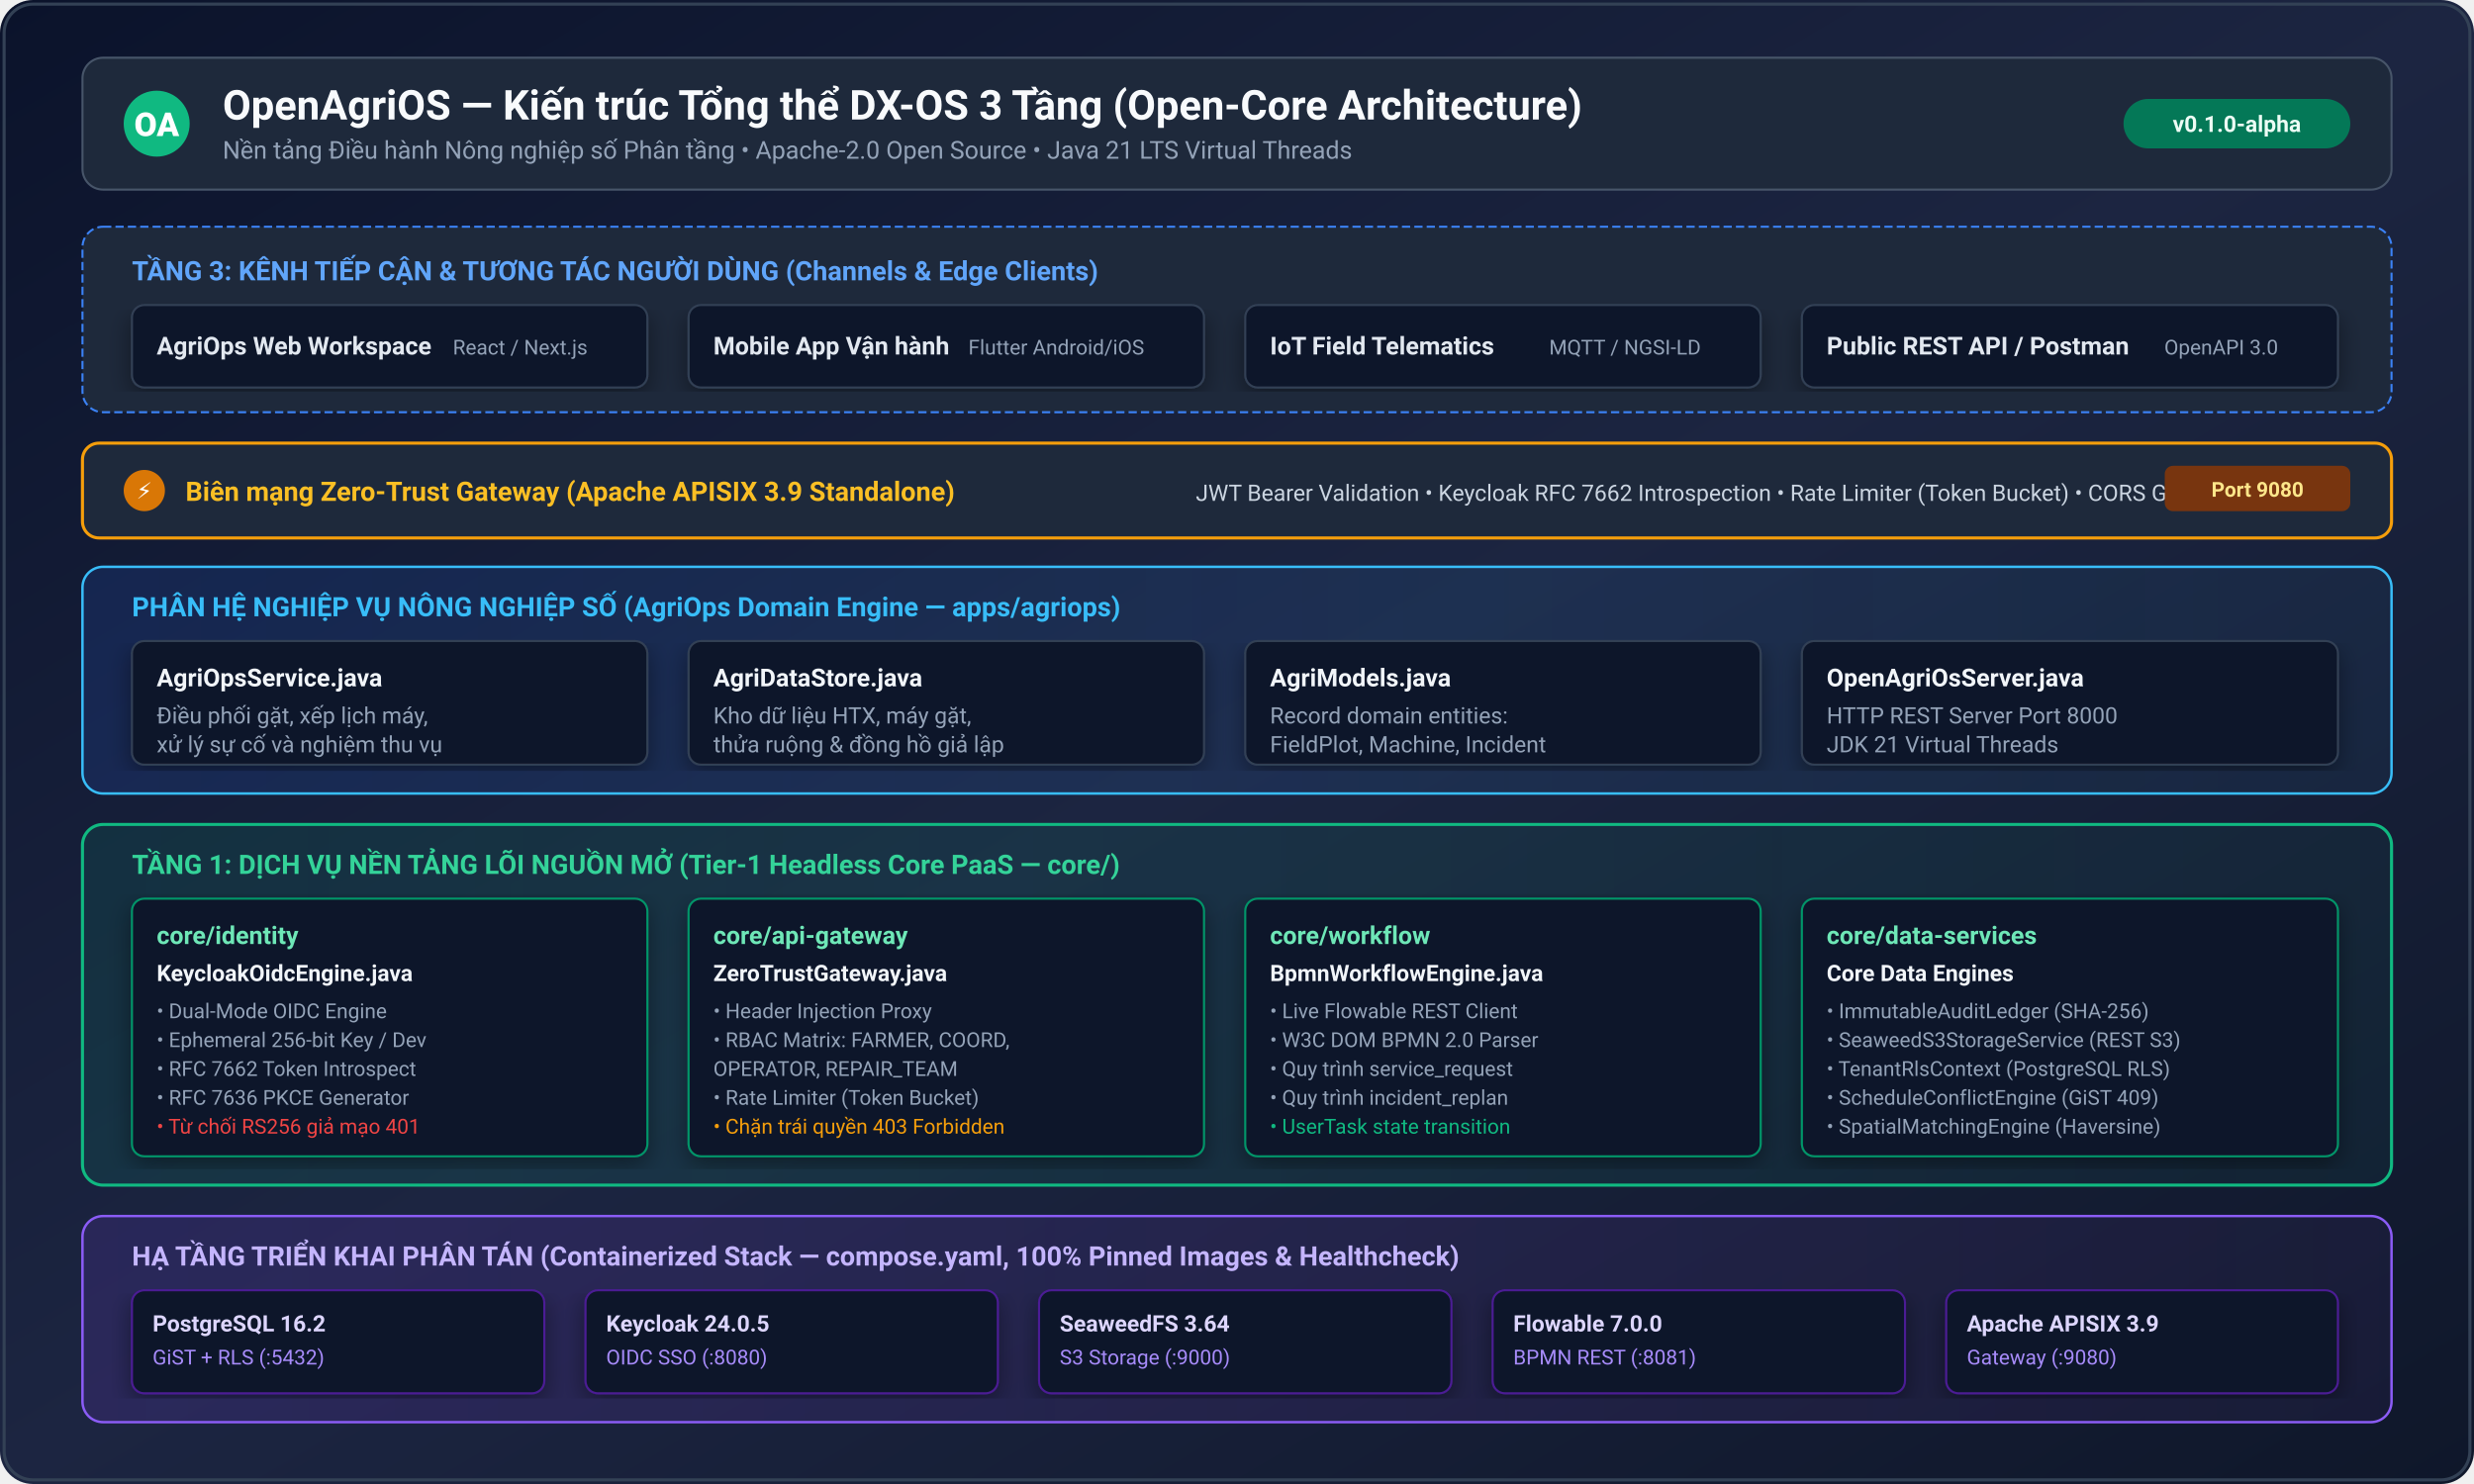
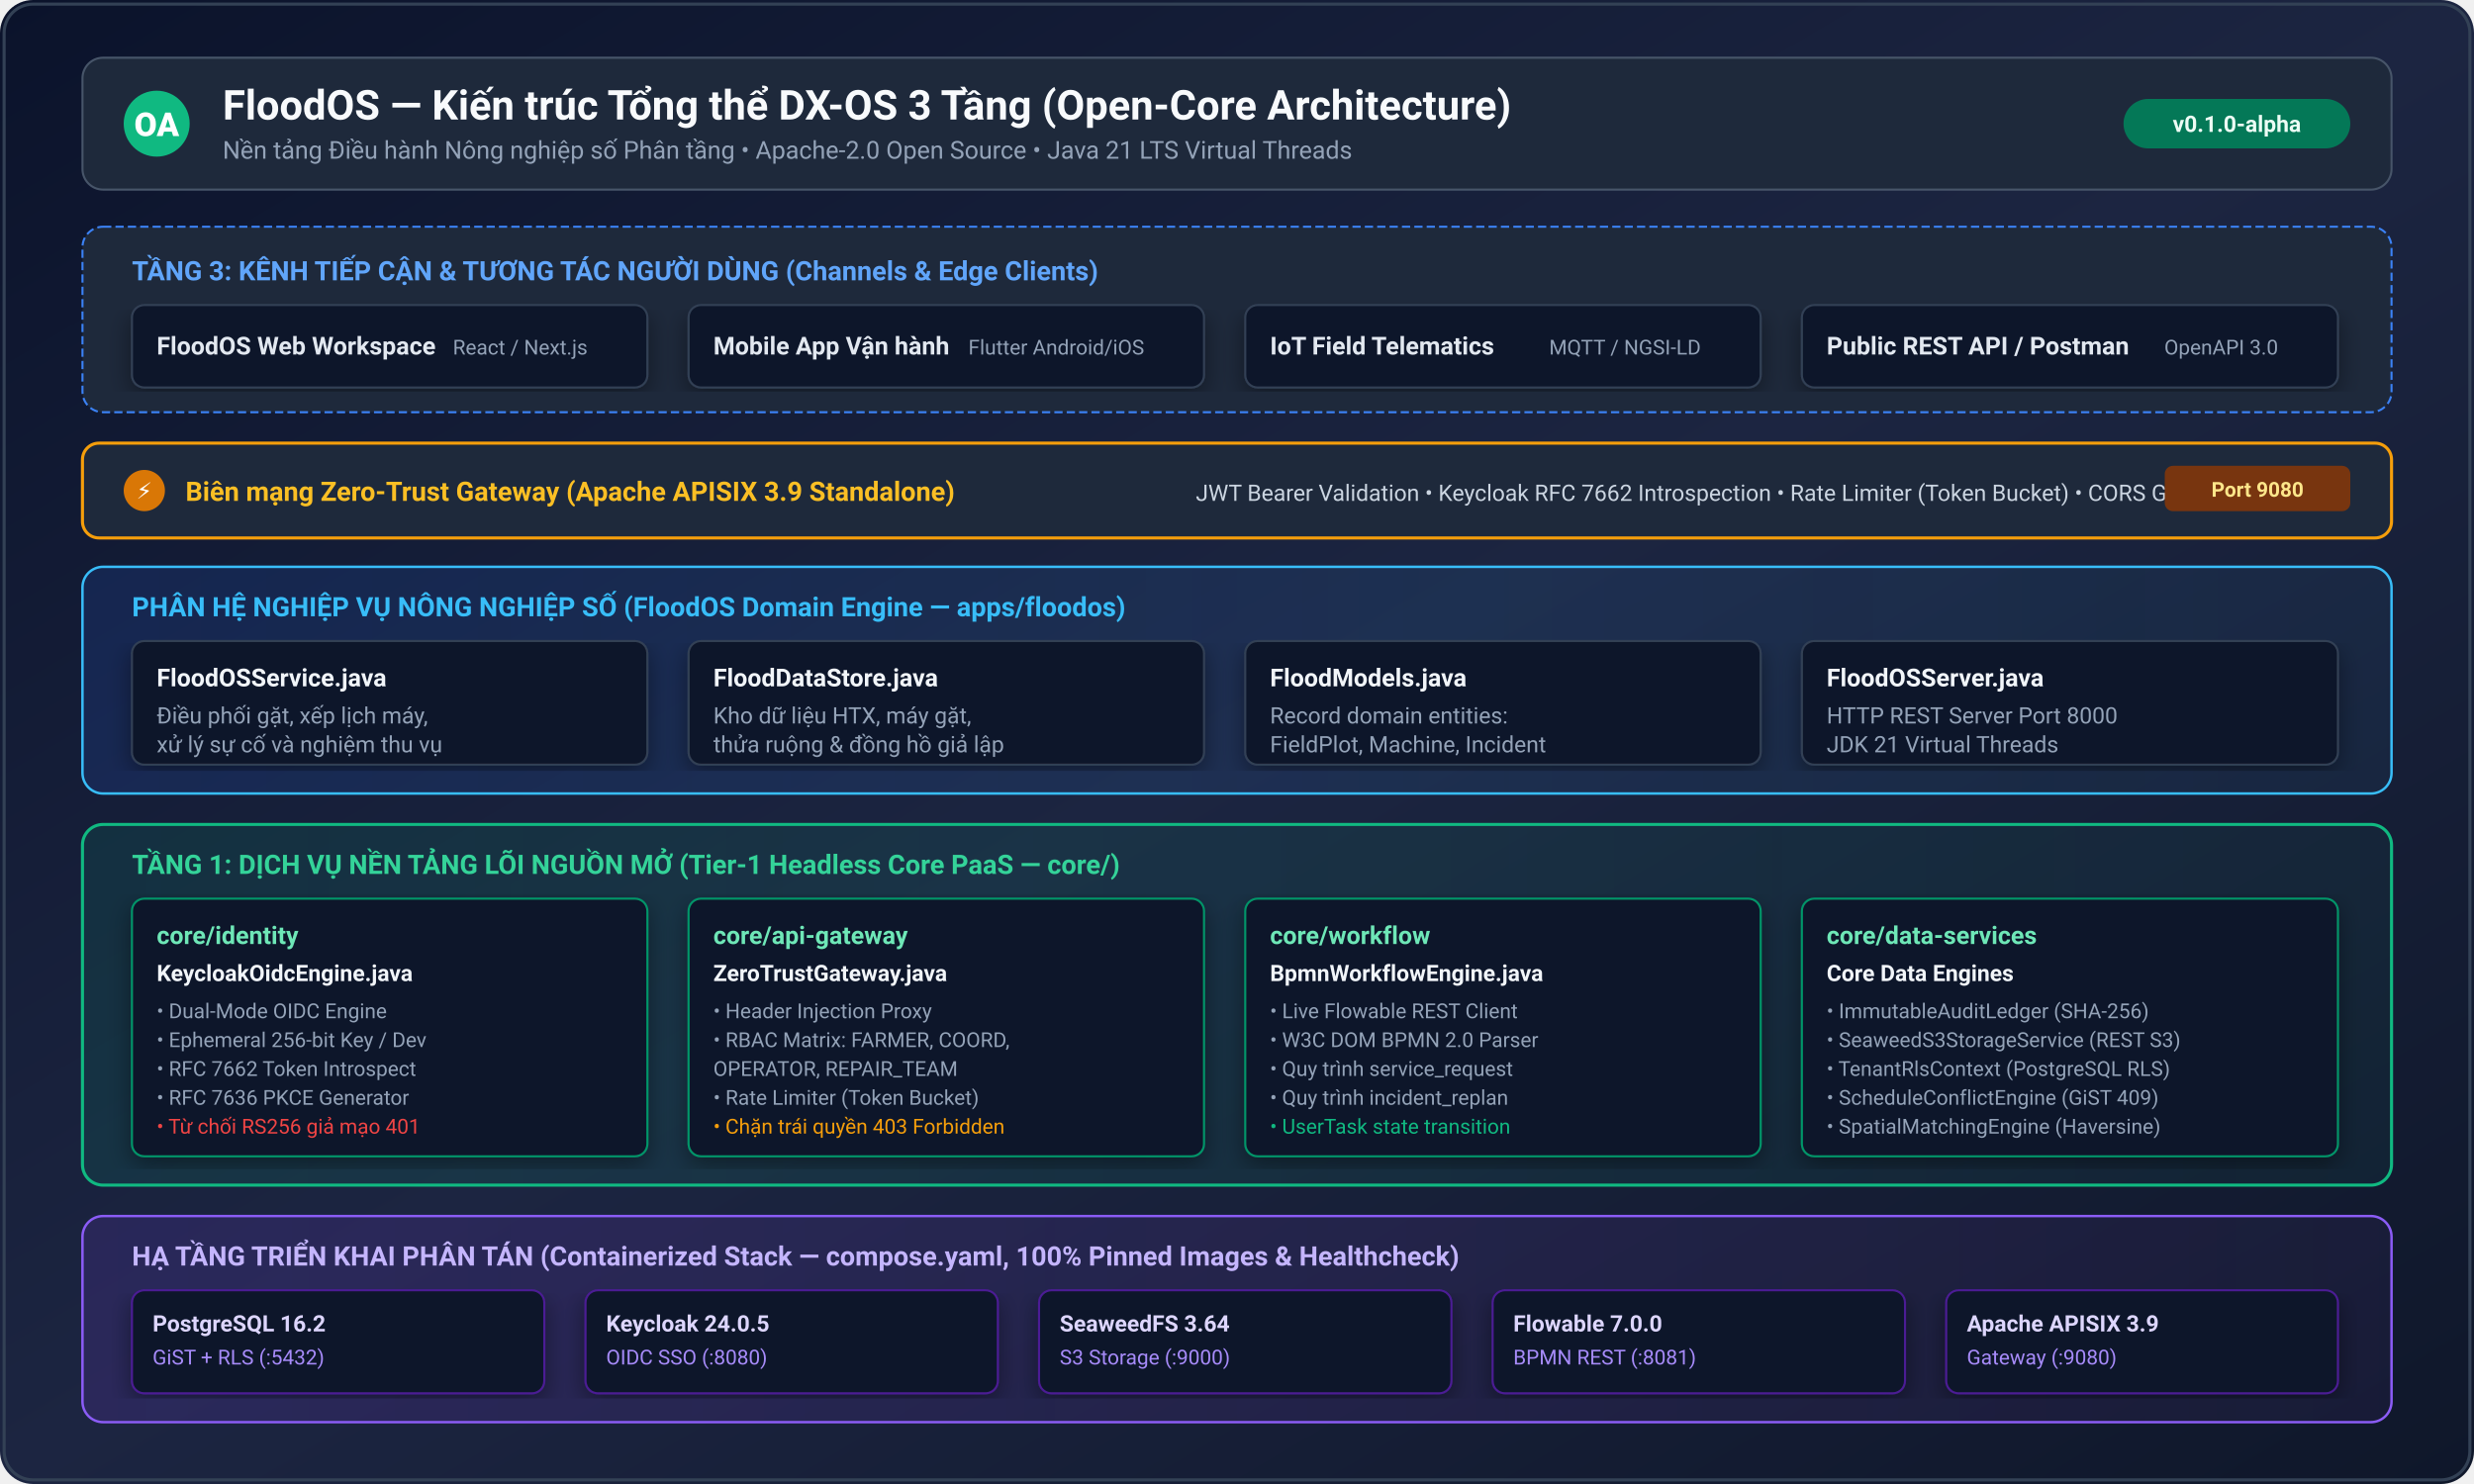
<svg xmlns="http://www.w3.org/2000/svg" viewBox="0 0 1200 720" width="100%" height="100%">
  <defs>
    <linearGradient id="bgGrad" x1="0%" y1="0%" x2="100%" y2="100%">
      <stop offset="0%" stop-color="#0B132B" />
      <stop offset="50%" stop-color="#1C2541" />
      <stop offset="100%" stop-color="#0F172A" />
    </linearGradient>
    <linearGradient id="tier1Grad" x1="0%" y1="0%" x2="100%" y2="0%">
      <stop offset="0%" stop-color="#059669" stop-opacity="0.15" />
      <stop offset="100%" stop-color="#10B981" stop-opacity="0.05" />
    </linearGradient>
    <linearGradient id="tier2Grad" x1="0%" y1="0%" x2="100%" y2="0%">
      <stop offset="0%" stop-color="#2563EB" stop-opacity="0.15" />
      <stop offset="100%" stop-color="#38BDF8" stop-opacity="0.05" />
    </linearGradient>
    <linearGradient id="infraGrad" x1="0%" y1="0%" x2="100%" y2="0%">
      <stop offset="0%" stop-color="#7C3AED" stop-opacity="0.15" />
      <stop offset="100%" stop-color="#A855F7" stop-opacity="0.05" />
    </linearGradient>
    <filter id="cardShadow" x="-5%" y="-5%" width="110%" height="110%">
      <feDropShadow dx="0" dy="4" stdDeviation="6" flood-color="#000000" flood-opacity="0.4" />
    </filter>
  </defs>
  <rect width="1200" height="720" rx="16" fill="url(#bgGrad)" />
  <rect width="1196" height="716" x="2" y="2" rx="14" fill="none" stroke="#334155" stroke-width="1.5" />
  <g transform="translate(40, 28)">
    <rect width="1120" height="64" rx="10" fill="#1E293B" stroke="#475569" stroke-width="1" />
    <circle cx="36" cy="32" r="16" fill="#10B981" />
    <text x="36" y="38" font-family="'Segoe UI', Roboto, sans-serif" font-weight="900" font-size="16" fill="#FFFFFF" text-anchor="middle">OA</text>
-     <text x="68" y="30" font-family="'Segoe UI', Roboto, sans-serif" font-size="20" font-weight="bold" fill="#F8FAFC">OpenAgriOS — Kiến trúc Tổng thể DX-OS 3 Tầng (Open-Core Architecture)</text>
+     <text x="68" y="30" font-family="'Segoe UI', Roboto, sans-serif" font-size="20" font-weight="bold" fill="#F8FAFC">FloodOS — Kiến trúc Tổng thể DX-OS 3 Tầng (Open-Core Architecture)</text>
    <text x="68" y="49" font-family="'Segoe UI', Roboto, sans-serif" font-size="12" fill="#94A3B8">Nền tảng Điều hành Nông nghiệp số Phân tầng • Apache-2.0 Open Source • Java 21 LTS Virtual Threads</text>
    <rect x="990" y="20" width="110" height="24" rx="12" fill="#047857" />
    <text x="1045" y="36" font-family="'Segoe UI', Roboto, sans-serif" font-size="11" font-weight="bold" fill="#ECFDF5" text-anchor="middle">v0.1.0-alpha</text>
  </g>
  <g transform="translate(40, 110)">
    <rect width="1120" height="90" rx="10" fill="#1E293B" stroke="#3B82F6" stroke-width="1" stroke-dasharray="4 2" />
    <text x="24" y="26" font-family="'Segoe UI', Roboto, sans-serif" font-size="13" font-weight="bold" fill="#60A5FA">TẦNG 3: KÊNH TIẾP CẬN &amp; TƯƠNG TÁC NGƯỜI DÙNG (Channels &amp; Edge Clients)</text>
    <rect x="24" y="38" width="250" height="40" rx="6" fill="#0F172A" stroke="#334155" filter="url(#cardShadow)" />
-     <text x="36" y="62" font-family="'Segoe UI', Roboto, sans-serif" font-size="12" font-weight="bold" fill="#E2E8F0">AgriOps Web Workspace</text>
+     <text x="36" y="62" font-family="'Segoe UI', Roboto, sans-serif" font-size="12" font-weight="bold" fill="#E2E8F0">FloodOS Web Workspace</text>
    <text x="245" y="62" font-family="'Segoe UI', Roboto, sans-serif" font-size="10" fill="#94A3B8" text-anchor="end">React / Next.js</text>
    <rect x="294" y="38" width="250" height="40" rx="6" fill="#0F172A" stroke="#334155" filter="url(#cardShadow)" />
    <text x="306" y="62" font-family="'Segoe UI', Roboto, sans-serif" font-size="12" font-weight="bold" fill="#E2E8F0">Mobile App Vận hành</text>
    <text x="515" y="62" font-family="'Segoe UI', Roboto, sans-serif" font-size="10" fill="#94A3B8" text-anchor="end">Flutter Android/iOS</text>
    <rect x="564" y="38" width="250" height="40" rx="6" fill="#0F172A" stroke="#334155" filter="url(#cardShadow)" />
    <text x="576" y="62" font-family="'Segoe UI', Roboto, sans-serif" font-size="12" font-weight="bold" fill="#E2E8F0">IoT Field Telematics</text>
    <text x="785" y="62" font-family="'Segoe UI', Roboto, sans-serif" font-size="10" fill="#94A3B8" text-anchor="end">MQTT / NGSI-LD</text>
    <rect x="834" y="38" width="260" height="40" rx="6" fill="#0F172A" stroke="#334155" filter="url(#cardShadow)" />
    <text x="846" y="62" font-family="'Segoe UI', Roboto, sans-serif" font-size="12" font-weight="bold" fill="#E2E8F0">Public REST API / Postman</text>
    <text x="1065" y="62" font-family="'Segoe UI', Roboto, sans-serif" font-size="10" fill="#94A3B8" text-anchor="end">OpenAPI 3.0</text>
  </g>
  <g transform="translate(40, 215)">
    <rect width="1120" height="46" rx="8" fill="#1E293B" stroke="#F59E0B" stroke-width="1.5" />
    <circle cx="30" cy="23" r="10" fill="#D97706" />
    <text x="30" y="27" font-family="'Segoe UI', Roboto, sans-serif" font-weight="bold" font-size="11" fill="#FFF" text-anchor="middle">⚡</text>
    <text x="50" y="28" font-family="'Segoe UI', Roboto, sans-serif" font-size="13" font-weight="bold" fill="#FBBF24">Biên mạng Zero-Trust Gateway (Apache APISIX 3.9 Standalone)</text>
    <text x="540" y="28" font-family="'Segoe UI', Roboto, sans-serif" font-size="11" fill="#CBD5E1">JWT Bearer Validation • Keycloak RFC 7662 Introspection • Rate Limiter (Token Bucket) • CORS Guard</text>
    <rect x="1010" y="11" width="90" height="22" rx="4" fill="#78350F" />
    <text x="1055" y="26" font-family="'Segoe UI', Roboto, sans-serif" font-size="10" font-weight="bold" fill="#FDE68A" text-anchor="middle">Port 9080</text>
  </g>
  <g transform="translate(40, 275)">
    <rect width="1120" height="110" rx="10" fill="url(#tier2Grad)" stroke="#38BDF8" stroke-width="1.2" />
-     <text x="24" y="24" font-family="'Segoe UI', Roboto, sans-serif" font-size="13" font-weight="bold" fill="#38BDF8">PHÂN HỆ NGHIỆP VỤ NÔNG NGHIỆP SỐ (AgriOps Domain Engine — apps/agriops)</text>
+     <text x="24" y="24" font-family="'Segoe UI', Roboto, sans-serif" font-size="13" font-weight="bold" fill="#38BDF8">PHÂN HỆ NGHIỆP VỤ NÔNG NGHIỆP SỐ (FloodOS Domain Engine — apps/floodos)</text>
    <rect x="24" y="36" width="250" height="60" rx="6" fill="#0F172A" stroke="#334155" filter="url(#cardShadow)" />
-     <text x="36" y="58" font-family="'Segoe UI', Roboto, sans-serif" font-size="12" font-weight="bold" fill="#F1F5F9">AgriOpsService.java</text>
+     <text x="36" y="58" font-family="'Segoe UI', Roboto, sans-serif" font-size="12" font-weight="bold" fill="#F1F5F9">FloodOSService.java</text>
    <text x="36" y="76" font-family="'Segoe UI', Roboto, sans-serif" font-size="11" fill="#94A3B8">Điều phối gặt, xếp lịch máy,</text>
    <text x="36" y="90" font-family="'Segoe UI', Roboto, sans-serif" font-size="11" fill="#94A3B8">xử lý sự cố và nghiệm thu vụ</text>
    <rect x="294" y="36" width="250" height="60" rx="6" fill="#0F172A" stroke="#334155" filter="url(#cardShadow)" />
-     <text x="306" y="58" font-family="'Segoe UI', Roboto, sans-serif" font-size="12" font-weight="bold" fill="#F1F5F9">AgriDataStore.java</text>
+     <text x="306" y="58" font-family="'Segoe UI', Roboto, sans-serif" font-size="12" font-weight="bold" fill="#F1F5F9">FloodDataStore.java</text>
    <text x="306" y="76" font-family="'Segoe UI', Roboto, sans-serif" font-size="11" fill="#94A3B8">Kho dữ liệu HTX, máy gặt,</text>
    <text x="306" y="90" font-family="'Segoe UI', Roboto, sans-serif" font-size="11" fill="#94A3B8">thửa ruộng &amp; đồng hồ giả lập</text>
    <rect x="564" y="36" width="250" height="60" rx="6" fill="#0F172A" stroke="#334155" filter="url(#cardShadow)" />
-     <text x="576" y="58" font-family="'Segoe UI', Roboto, sans-serif" font-size="12" font-weight="bold" fill="#F1F5F9">AgriModels.java</text>
+     <text x="576" y="58" font-family="'Segoe UI', Roboto, sans-serif" font-size="12" font-weight="bold" fill="#F1F5F9">FloodModels.java</text>
    <text x="576" y="76" font-family="'Segoe UI', Roboto, sans-serif" font-size="11" fill="#94A3B8">Record domain entities:</text>
    <text x="576" y="90" font-family="'Segoe UI', Roboto, sans-serif" font-size="11" fill="#94A3B8">FieldPlot, Machine, Incident</text>
    <rect x="834" y="36" width="260" height="60" rx="6" fill="#0F172A" stroke="#334155" filter="url(#cardShadow)" />
-     <text x="846" y="58" font-family="'Segoe UI', Roboto, sans-serif" font-size="12" font-weight="bold" fill="#F1F5F9">OpenAgriOsServer.java</text>
+     <text x="846" y="58" font-family="'Segoe UI', Roboto, sans-serif" font-size="12" font-weight="bold" fill="#F1F5F9">FloodOSServer.java</text>
    <text x="846" y="76" font-family="'Segoe UI', Roboto, sans-serif" font-size="11" fill="#94A3B8">HTTP REST Server Port 8000</text>
    <text x="846" y="90" font-family="'Segoe UI', Roboto, sans-serif" font-size="11" fill="#94A3B8">JDK 21 Virtual Threads</text>
  </g>
  <g transform="translate(40, 400)">
    <rect width="1120" height="175" rx="10" fill="url(#tier1Grad)" stroke="#10B981" stroke-width="1.5" />
    <text x="24" y="24" font-family="'Segoe UI', Roboto, sans-serif" font-size="13" font-weight="bold" fill="#34D399">TẦNG 1: DỊCH VỤ NỀN TẢNG LÕI NGUỒN MỞ (Tier-1 Headless Core PaaS — core/)</text>
    <rect x="24" y="36" width="250" height="125" rx="6" fill="#0F172A" stroke="#059669" filter="url(#cardShadow)" />
    <text x="36" y="58" font-family="'Segoe UI', Roboto, sans-serif" font-size="12" font-weight="bold" fill="#6EE7B7">core/identity</text>
    <text x="36" y="76" font-family="'Segoe UI', Roboto, sans-serif" font-size="11" font-weight="bold" fill="#F1F5F9">KeycloakOidcEngine.java</text>
    <text x="36" y="94" font-family="'Segoe UI', Roboto, sans-serif" font-size="10" fill="#94A3B8">• Dual-Mode OIDC Engine</text>
    <text x="36" y="108" font-family="'Segoe UI', Roboto, sans-serif" font-size="10" fill="#94A3B8">• Ephemeral 256-bit Key / Dev</text>
    <text x="36" y="122" font-family="'Segoe UI', Roboto, sans-serif" font-size="10" fill="#94A3B8">• RFC 7662 Token Introspect</text>
    <text x="36" y="136" font-family="'Segoe UI', Roboto, sans-serif" font-size="10" fill="#94A3B8">• RFC 7636 PKCE Generator</text>
    <text x="36" y="150" font-family="'Segoe UI', Roboto, sans-serif" font-size="10" fill="#EF4444">• Từ chối RS256 giả mạo 401</text>
    <rect x="294" y="36" width="250" height="125" rx="6" fill="#0F172A" stroke="#059669" filter="url(#cardShadow)" />
    <text x="306" y="58" font-family="'Segoe UI', Roboto, sans-serif" font-size="12" font-weight="bold" fill="#6EE7B7">core/api-gateway</text>
    <text x="306" y="76" font-family="'Segoe UI', Roboto, sans-serif" font-size="11" font-weight="bold" fill="#F1F5F9">ZeroTrustGateway.java</text>
    <text x="306" y="94" font-family="'Segoe UI', Roboto, sans-serif" font-size="10" fill="#94A3B8">• Header Injection Proxy</text>
    <text x="306" y="108" font-family="'Segoe UI', Roboto, sans-serif" font-size="10" fill="#94A3B8">• RBAC Matrix: FARMER, COORD,</text>
    <text x="306" y="122" font-family="'Segoe UI', Roboto, sans-serif" font-size="10" fill="#94A3B8">  OPERATOR, REPAIR_TEAM</text>
    <text x="306" y="136" font-family="'Segoe UI', Roboto, sans-serif" font-size="10" fill="#94A3B8">• Rate Limiter (Token Bucket)</text>
    <text x="306" y="150" font-family="'Segoe UI', Roboto, sans-serif" font-size="10" fill="#F59E0B">• Chặn trái quyền 403 Forbidden</text>
    <rect x="564" y="36" width="250" height="125" rx="6" fill="#0F172A" stroke="#059669" filter="url(#cardShadow)" />
    <text x="576" y="58" font-family="'Segoe UI', Roboto, sans-serif" font-size="12" font-weight="bold" fill="#6EE7B7">core/workflow</text>
    <text x="576" y="76" font-family="'Segoe UI', Roboto, sans-serif" font-size="11" font-weight="bold" fill="#F1F5F9">BpmnWorkflowEngine.java</text>
    <text x="576" y="94" font-family="'Segoe UI', Roboto, sans-serif" font-size="10" fill="#94A3B8">• Live Flowable REST Client</text>
    <text x="576" y="108" font-family="'Segoe UI', Roboto, sans-serif" font-size="10" fill="#94A3B8">• W3C DOM BPMN 2.0 Parser</text>
    <text x="576" y="122" font-family="'Segoe UI', Roboto, sans-serif" font-size="10" fill="#94A3B8">• Quy trình service_request</text>
    <text x="576" y="136" font-family="'Segoe UI', Roboto, sans-serif" font-size="10" fill="#94A3B8">• Quy trình incident_replan</text>
    <text x="576" y="150" font-family="'Segoe UI', Roboto, sans-serif" font-size="10" fill="#10B981">• UserTask state transition</text>
    <rect x="834" y="36" width="260" height="125" rx="6" fill="#0F172A" stroke="#059669" filter="url(#cardShadow)" />
    <text x="846" y="58" font-family="'Segoe UI', Roboto, sans-serif" font-size="12" font-weight="bold" fill="#6EE7B7">core/data-services</text>
    <text x="846" y="76" font-family="'Segoe UI', Roboto, sans-serif" font-size="11" font-weight="bold" fill="#F1F5F9">Core Data Engines</text>
    <text x="846" y="94" font-family="'Segoe UI', Roboto, sans-serif" font-size="10" fill="#94A3B8">• ImmutableAuditLedger (SHA-256)</text>
    <text x="846" y="108" font-family="'Segoe UI', Roboto, sans-serif" font-size="10" fill="#94A3B8">• SeaweedS3StorageService (REST S3)</text>
    <text x="846" y="122" font-family="'Segoe UI', Roboto, sans-serif" font-size="10" fill="#94A3B8">• TenantRlsContext (PostgreSQL RLS)</text>
    <text x="846" y="136" font-family="'Segoe UI', Roboto, sans-serif" font-size="10" fill="#94A3B8">• ScheduleConflictEngine (GiST 409)</text>
    <text x="846" y="150" font-family="'Segoe UI', Roboto, sans-serif" font-size="10" fill="#94A3B8">• SpatialMatchingEngine (Haversine)</text>
  </g>
  <g transform="translate(40, 590)">
    <rect width="1120" height="100" rx="10" fill="url(#infraGrad)" stroke="#8B5CF6" stroke-width="1.2" />
    <text x="24" y="24" font-family="'Segoe UI', Roboto, sans-serif" font-size="13" font-weight="bold" fill="#C4B5FD">HẠ TẦNG TRIỂN KHAI PHÂN TÁN (Containerized Stack — compose.yaml, 100% Pinned Images &amp; Healthcheck)</text>
    <rect x="24" y="36" width="200" height="50" rx="6" fill="#0F172A" stroke="#4C1D95" filter="url(#cardShadow)" />
    <text x="34" y="56" font-family="'Segoe UI', Roboto, sans-serif" font-size="11" font-weight="bold" fill="#DDD6FE">PostgreSQL 16.2</text>
    <text x="34" y="72" font-family="'Segoe UI', Roboto, sans-serif" font-size="10" fill="#A78BFA">GiST + RLS (:5432)</text>
    <rect x="244" y="36" width="200" height="50" rx="6" fill="#0F172A" stroke="#4C1D95" filter="url(#cardShadow)" />
    <text x="254" y="56" font-family="'Segoe UI', Roboto, sans-serif" font-size="11" font-weight="bold" fill="#DDD6FE">Keycloak 24.0.5</text>
    <text x="254" y="72" font-family="'Segoe UI', Roboto, sans-serif" font-size="10" fill="#A78BFA">OIDC SSO (:8080)</text>
    <rect x="464" y="36" width="200" height="50" rx="6" fill="#0F172A" stroke="#4C1D95" filter="url(#cardShadow)" />
    <text x="474" y="56" font-family="'Segoe UI', Roboto, sans-serif" font-size="11" font-weight="bold" fill="#DDD6FE">SeaweedFS 3.64</text>
    <text x="474" y="72" font-family="'Segoe UI', Roboto, sans-serif" font-size="10" fill="#A78BFA">S3 Storage (:9000)</text>
    <rect x="684" y="36" width="200" height="50" rx="6" fill="#0F172A" stroke="#4C1D95" filter="url(#cardShadow)" />
    <text x="694" y="56" font-family="'Segoe UI', Roboto, sans-serif" font-size="11" font-weight="bold" fill="#DDD6FE">Flowable 7.0.0</text>
    <text x="694" y="72" font-family="'Segoe UI', Roboto, sans-serif" font-size="10" fill="#A78BFA">BPMN REST (:8081)</text>
    <rect x="904" y="36" width="190" height="50" rx="6" fill="#0F172A" stroke="#4C1D95" filter="url(#cardShadow)" />
    <text x="914" y="56" font-family="'Segoe UI', Roboto, sans-serif" font-size="11" font-weight="bold" fill="#DDD6FE">Apache APISIX 3.9</text>
    <text x="914" y="72" font-family="'Segoe UI', Roboto, sans-serif" font-size="10" fill="#A78BFA">Gateway (:9080)</text>
  </g>
</svg>
